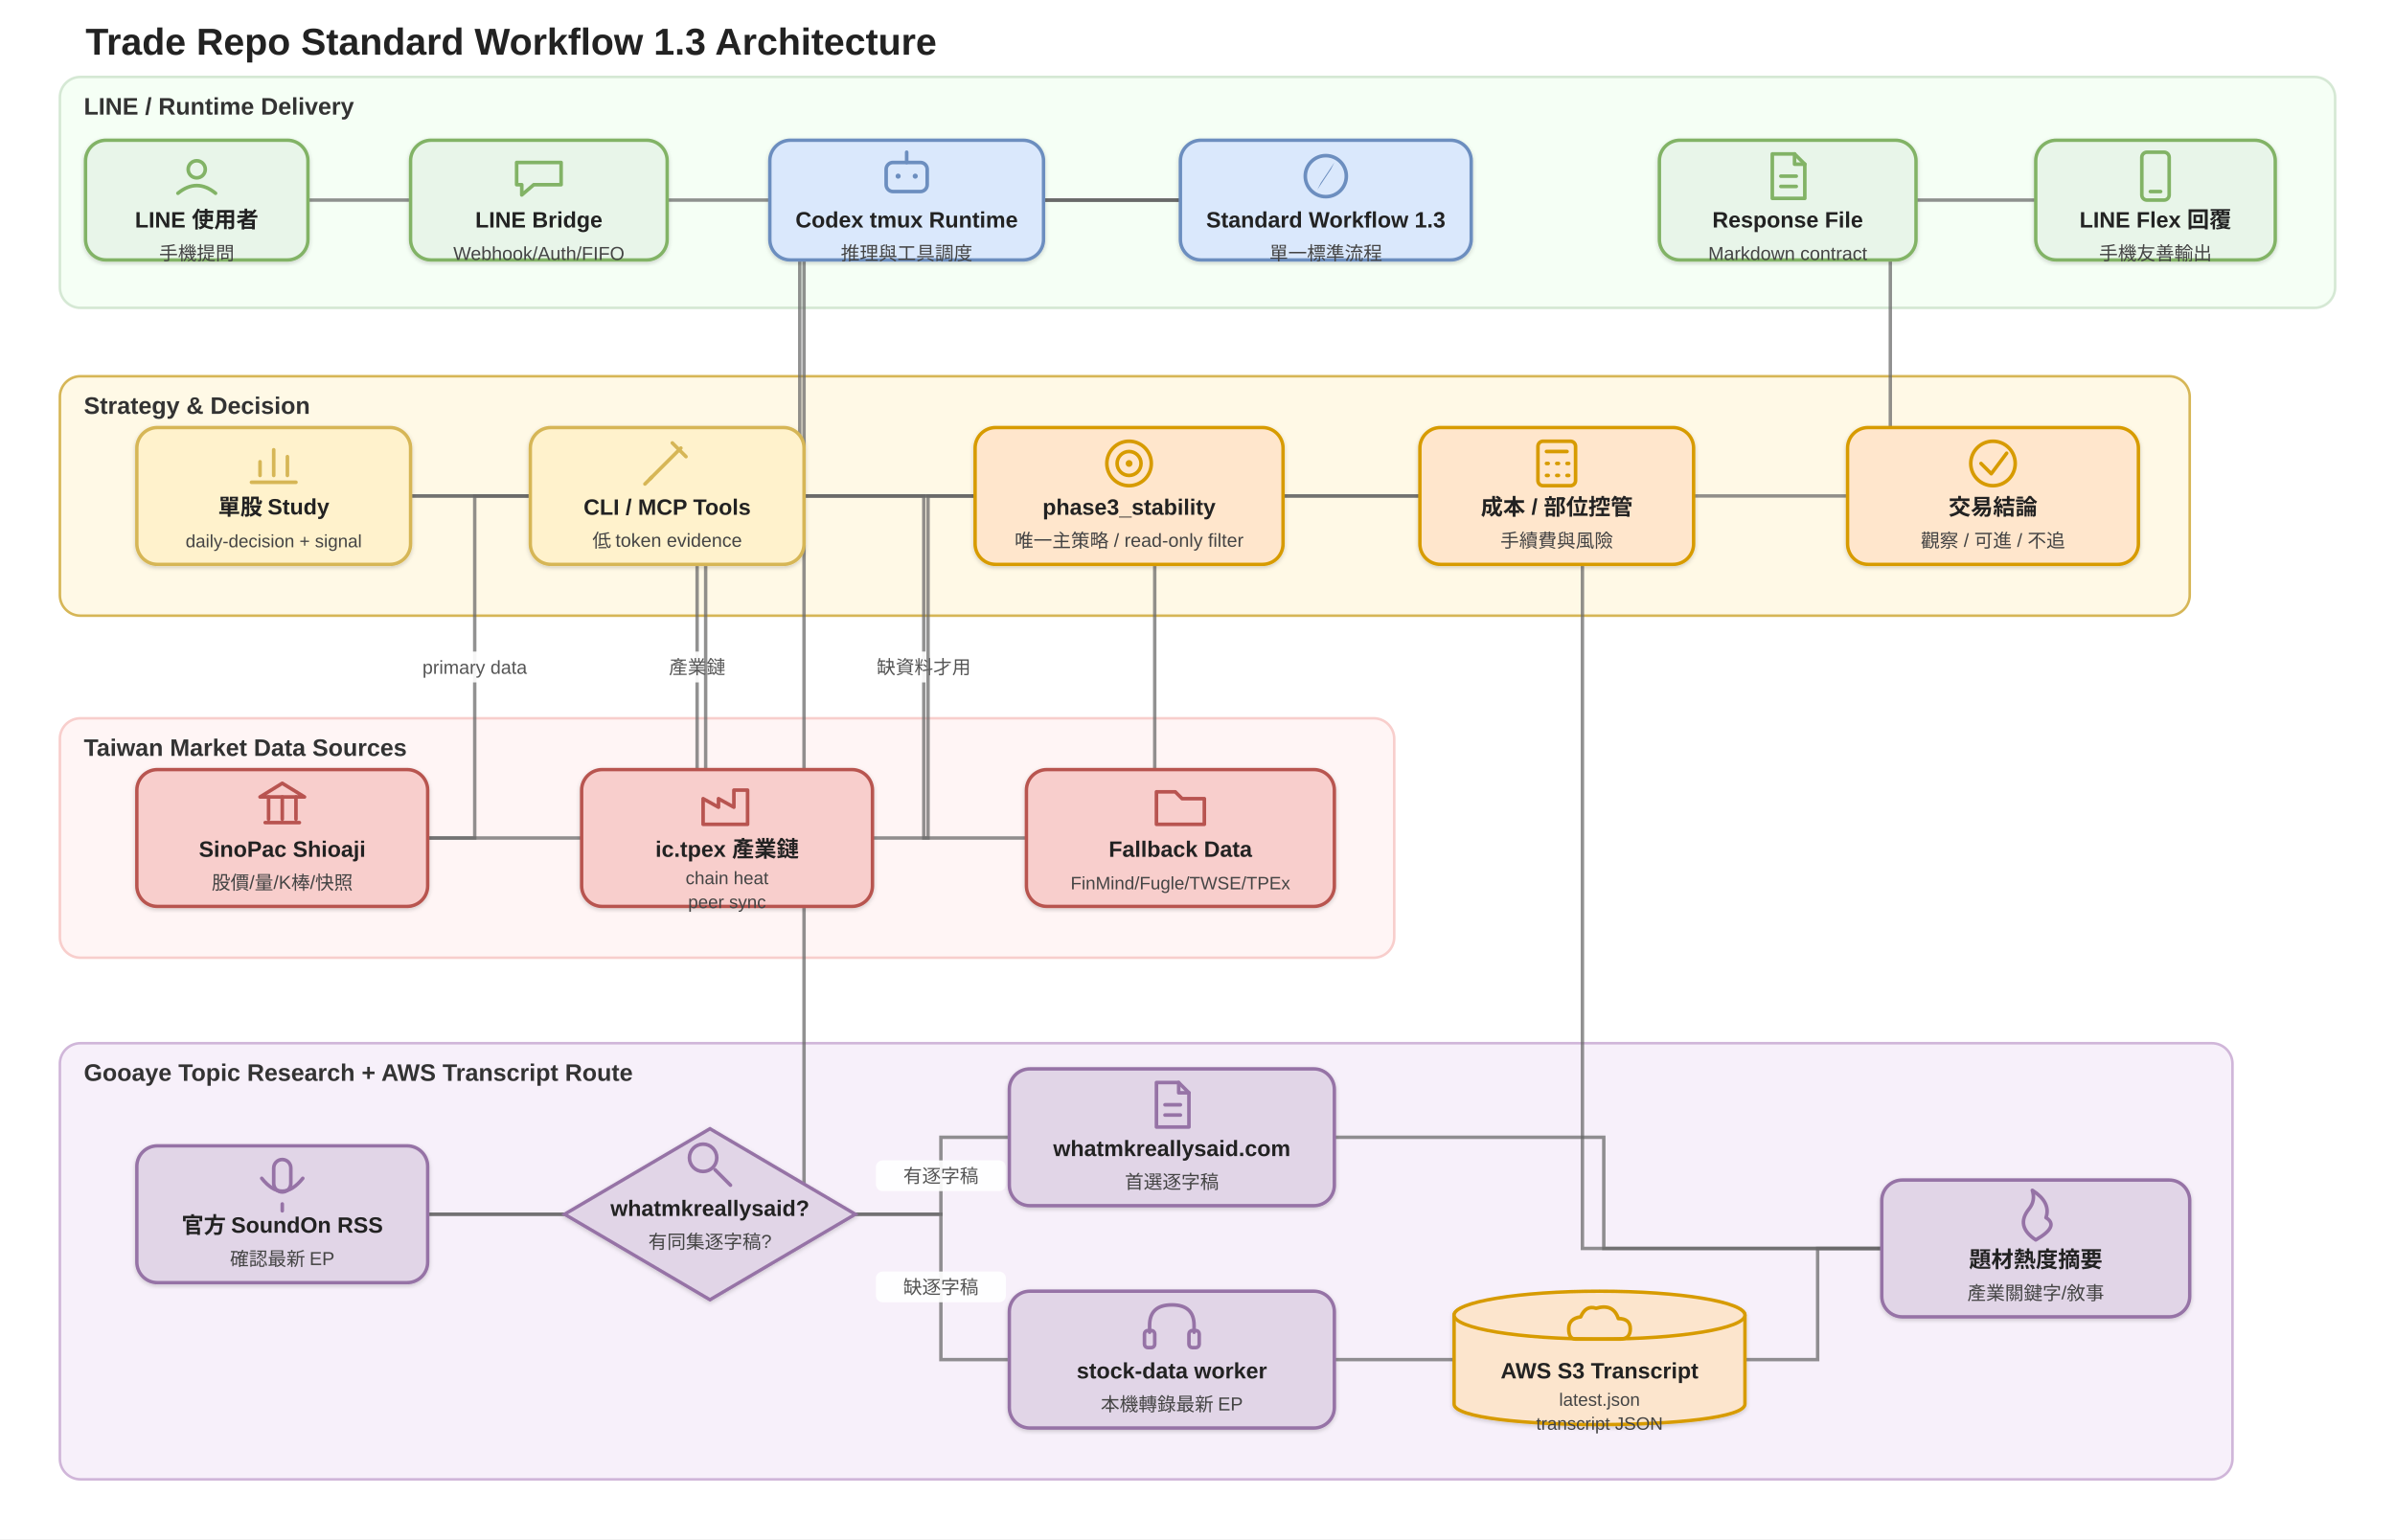
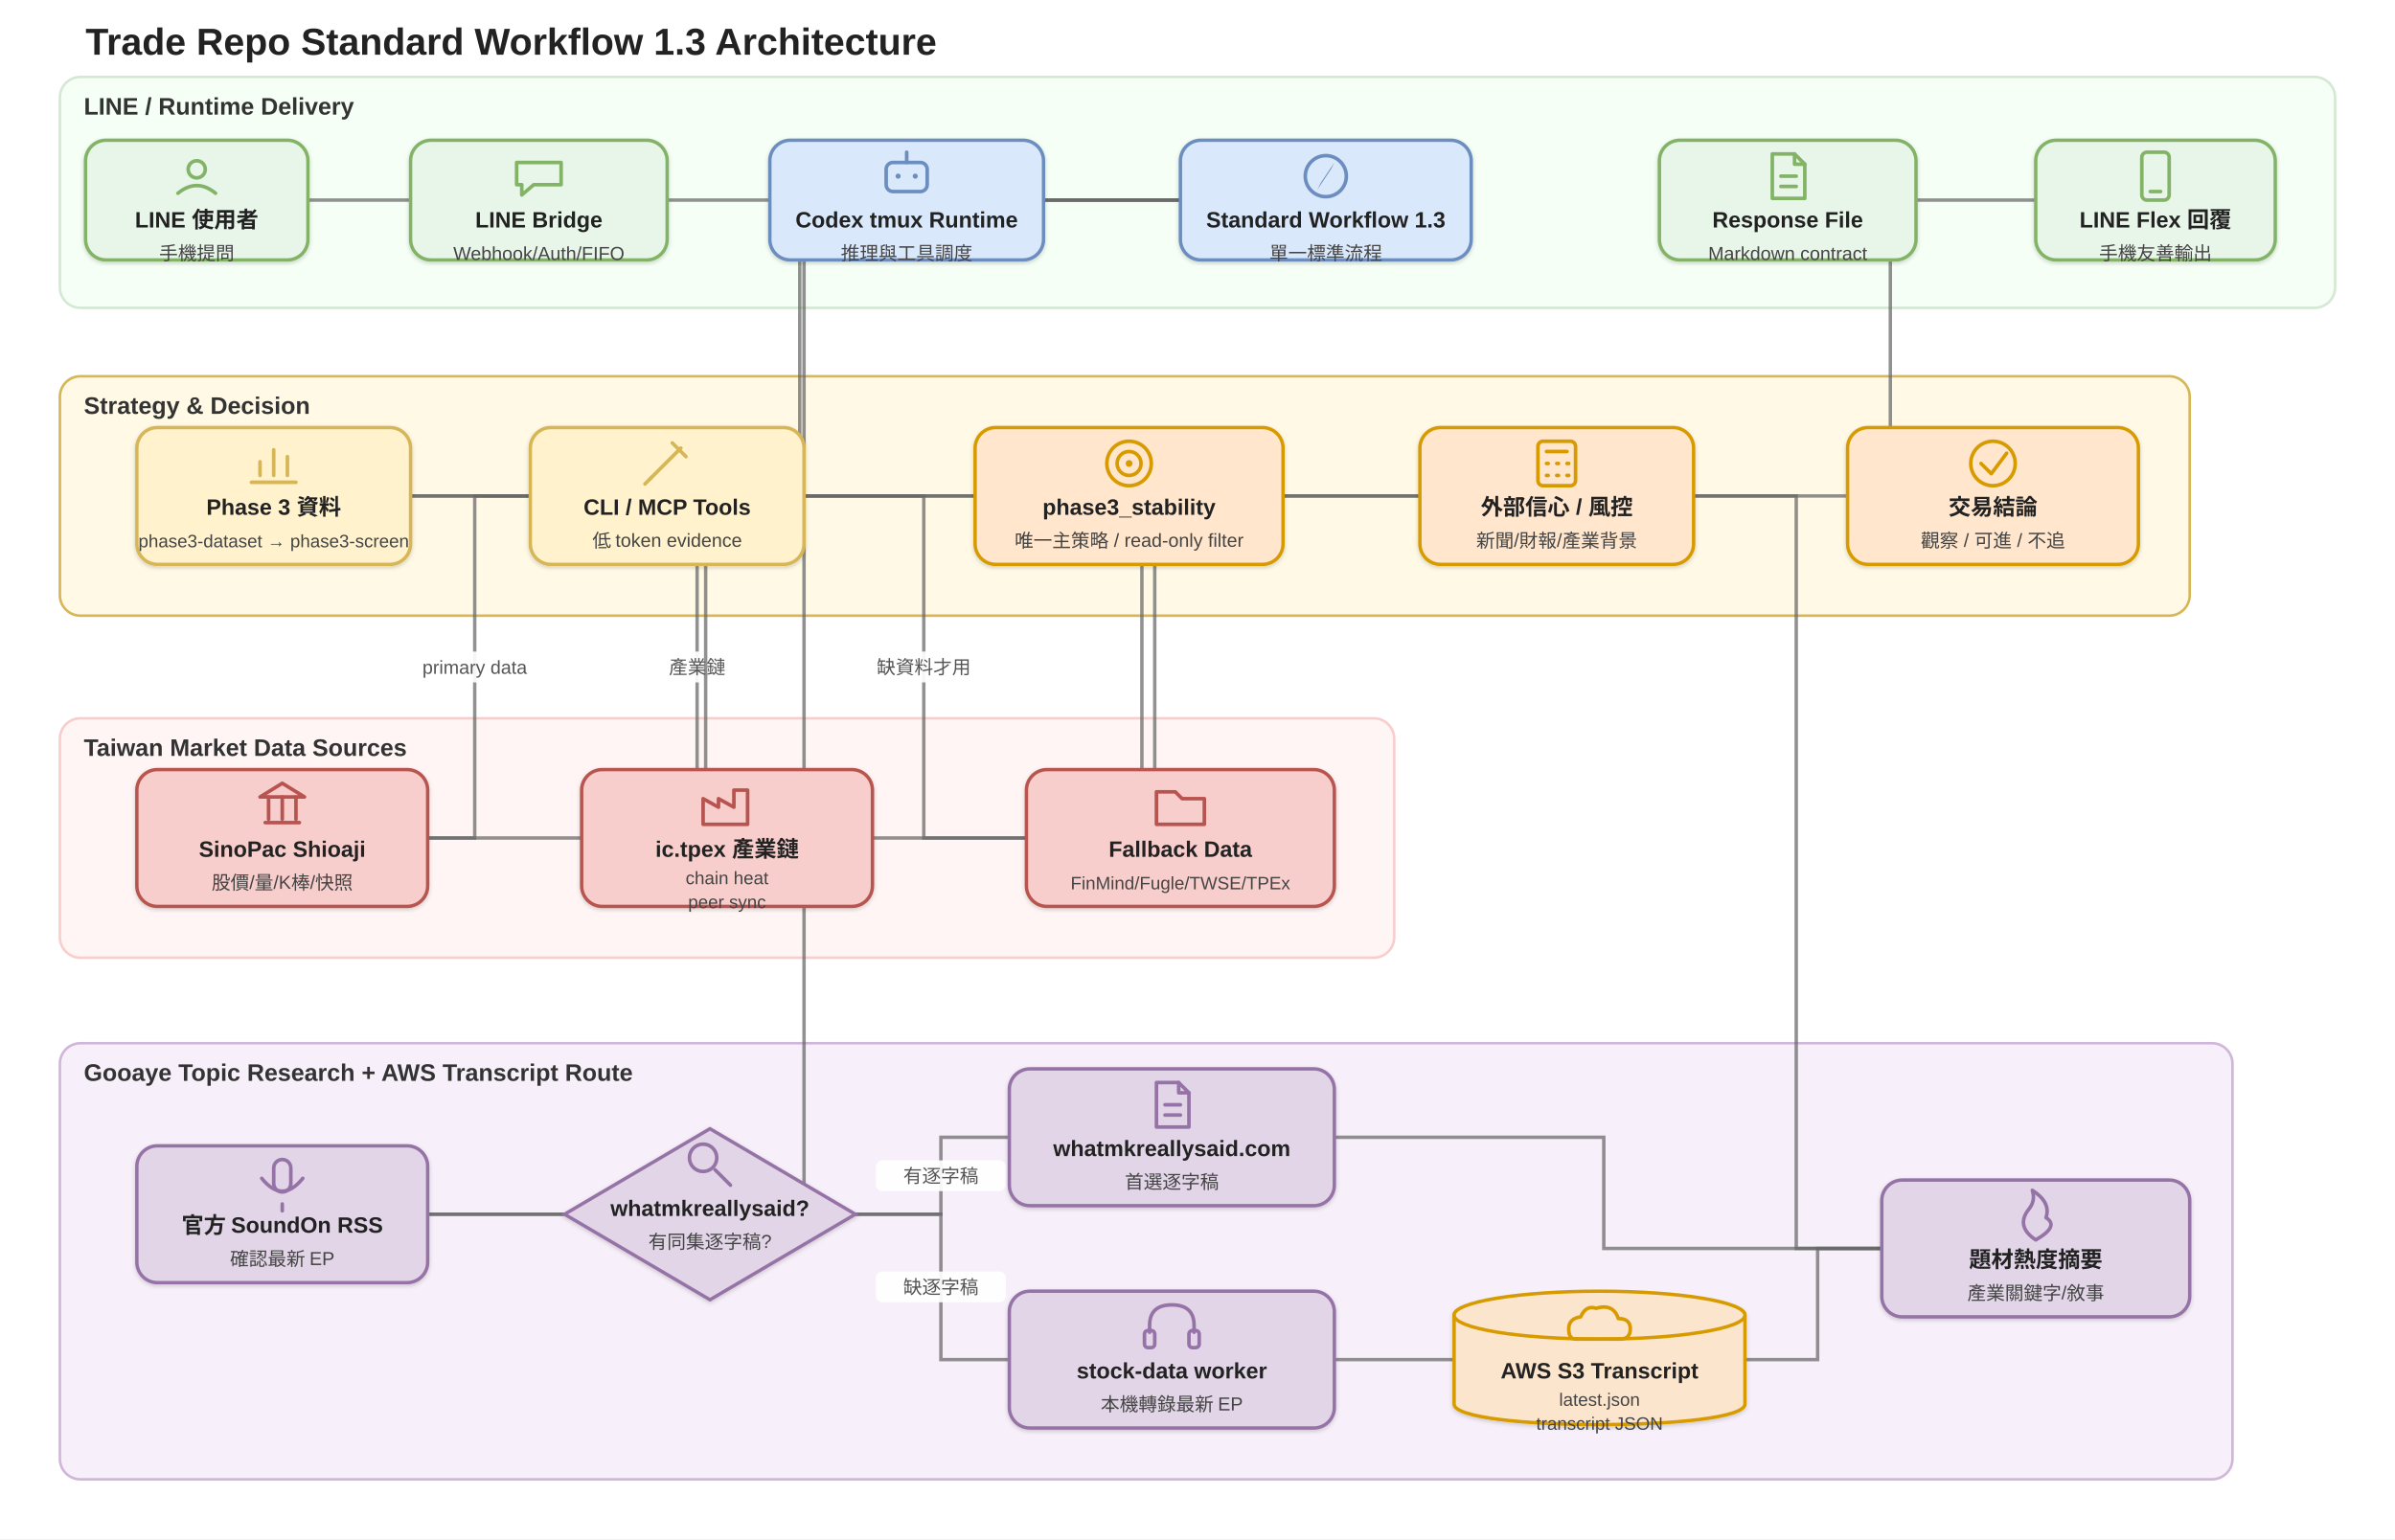
<svg xmlns="http://www.w3.org/2000/svg" width="1400" height="900" viewBox="0 0 1400 900" role="img" aria-labelledby="title desc">
  <defs>
    <marker id="arrow" viewBox="0 0 10 10" refX="9" refY="5" markerWidth="7" markerHeight="7" orient="auto-start-reverse">
      <path d="M 0 0 L 10 5 L 0 10 z" fill="#555" />
    </marker>
    <filter id="cardShadow" x="-5%" y="-5%" width="110%" height="110%">
      <feDropShadow dx="0" dy="1" stdDeviation="1.2" flood-opacity="0.18" />
    </filter>
  </defs>
  <rect width="1400" height="900" fill="#ffffff" />
  <text x="50" y="32" font-family="Arial, sans-serif" font-size="22" font-weight="700" fill="#222">Trade Repo Standard Workflow 1.3 Architecture</text>
  <rect x="35" y="45" width="1330" height="135" rx="12" fill="#F5FFF5" stroke="#D5E8D4" stroke-width="1.5" />
  <text x="49" y="67" font-family="Arial, sans-serif" font-size="14" font-weight="700" fill="#333">LINE / Runtime Delivery</text>
  <rect x="35" y="220" width="1245" height="140" rx="12" fill="#FFF9E6" stroke="#D6B656" stroke-width="1.5" />
  <text x="49" y="242" font-family="Arial, sans-serif" font-size="14" font-weight="700" fill="#333">Strategy &amp; Decision</text>
  <rect x="35" y="420" width="780" height="140" rx="12" fill="#FFF5F5" stroke="#F8CECC" stroke-width="1.5" />
  <text x="49" y="442" font-family="Arial, sans-serif" font-size="14" font-weight="700" fill="#333">Taiwan Market Data Sources</text>
  <rect x="35" y="610" width="1270" height="255" rx="12" fill="#F7F0FA" stroke="#D0B6D9" stroke-width="1.5" />
  <text x="49" y="632" font-family="Arial, sans-serif" font-size="14" font-weight="700" fill="#333">Gooaye Topic Research + AWS Transcript Route</text>
  <path d="M 115.0 117.0 L 215.0 117.0 L 215.0 117.0 L 315.0 117.0" fill="none" stroke="#666" stroke-width="2" opacity="0.72" marker-end="url(#arrow)" />
  <path d="M 315.0 117.0 L 422.5 117.0 L 422.5 117.0 L 530.0 117.0" fill="none" stroke="#666" stroke-width="2" opacity="0.72" marker-end="url(#arrow)" />
  <path d="M 530.0 117.0 L 652.5 117.0 L 652.5 117.0 L 775.0 117.0" fill="none" stroke="#666" stroke-width="2" opacity="0.72" marker-end="url(#arrow)" />
  <path d="M 775.0 117.0 L 467.5 117.0 L 467.5 290.0 L 160.0 290.0" fill="none" stroke="#666" stroke-width="2" opacity="0.72" marker-end="url(#arrow)" />
  <path d="M 160.0 290.0 L 275.0 290.0 L 275.0 290.0 L 390.0 290.0" fill="none" stroke="#666" stroke-width="2" opacity="0.72" marker-end="url(#arrow)" />
  <path d="M 390.0 290.0 L 525.0 290.0 L 525.0 290.0 L 660.0 290.0" fill="none" stroke="#666" stroke-width="2" opacity="0.72" marker-end="url(#arrow)" />
  <path d="M 775.0 117.0 L 470.0 117.0 L 470.0 710.0 L 165.0 710.0" fill="none" stroke="#666" stroke-width="2" opacity="0.72" marker-end="url(#arrow)" />
  <path d="M 165.0 710.0 L 290.0 710.0 L 290.0 710.0 L 415.0 710.0" fill="none" stroke="#666" stroke-width="2" opacity="0.72" marker-end="url(#arrow)" />
  <path d="M 415.0 710.0 L 550.0 710.0 L 550.0 665.0 L 685.0 665.0" fill="none" stroke="#666" stroke-width="2" opacity="0.72" marker-end="url(#arrow)" />
  <rect x="512.0" y="678.5" width="76" height="18" rx="4" fill="#fff" opacity="0.92" />
  <text x="550.0" y="691.5" text-anchor="middle" font-family="Arial, sans-serif" font-size="11" fill="#555">有逐字稿</text>
  <path d="M 415.0 710.0 L 550.0 710.0 L 550.0 795.0 L 685.0 795.0" fill="none" stroke="#666" stroke-width="2" opacity="0.72" marker-end="url(#arrow)" />
  <rect x="512.0" y="743.5" width="76" height="18" rx="4" fill="#fff" opacity="0.92" />
  <text x="550.0" y="756.5" text-anchor="middle" font-family="Arial, sans-serif" font-size="11" fill="#555">缺逐字稿</text>
  <path d="M 685.0 795.0 L 810.0 795.0 L 810.0 795.0 L 935.0 795.0" fill="none" stroke="#666" stroke-width="2" opacity="0.72" marker-end="url(#arrow)" />
  <path d="M 935.0 795.0 L 1062.5 795.0 L 1062.5 730.0 L 1190.0 730.0" fill="none" stroke="#666" stroke-width="2" opacity="0.72" marker-end="url(#arrow)" />
  <path d="M 685.0 665.0 L 937.5 665.0 L 937.5 730.0 L 1190.0 730.0" fill="none" stroke="#666" stroke-width="2" opacity="0.72" marker-end="url(#arrow)" />
-   <path d="M 1190.0 730.0 L 925.0 730.0 L 925.0 290.0 L 660.0 290.0" fill="none" stroke="#666" stroke-width="2" opacity="0.72" marker-end="url(#arrow)" />
+   <path d="M 1190.0 730.0 L 1050.0 730.0 L 1050.0 290.0 L 910.0 290.0" fill="none" stroke="#666" stroke-width="2" opacity="0.72" marker-end="url(#arrow)" />
  <path d="M 390.0 290.0 L 277.5 290.0 L 277.5 490.0 L 165.0 490.0" fill="none" stroke="#666" stroke-width="2" opacity="0.72" marker-end="url(#arrow)" />
  <rect x="239.5" y="381.0" width="76" height="18" rx="4" fill="#fff" opacity="0.92" />
  <text x="277.5" y="394.0" text-anchor="middle" font-family="Arial, sans-serif" font-size="11" fill="#555">primary data</text>
  <path d="M 390.0 290.0 L 407.5 290.0 L 407.5 490.0 L 425.0 490.0" fill="none" stroke="#666" stroke-width="2" opacity="0.72" marker-end="url(#arrow)" />
  <rect x="369.5" y="381.0" width="76" height="18" rx="4" fill="#fff" opacity="0.92" />
  <text x="407.5" y="394.0" text-anchor="middle" font-family="Arial, sans-serif" font-size="11" fill="#555">產業鏈</text>
  <path d="M 390.0 290.0 L 540.0 290.0 L 540.0 490.0 L 690.0 490.0" fill="none" stroke="#666" stroke-width="2" opacity="0.72" marker-end="url(#arrow)" />
  <rect x="502.0" y="381.0" width="76" height="18" rx="4" fill="#fff" opacity="0.92" />
  <text x="540.0" y="394.0" text-anchor="middle" font-family="Arial, sans-serif" font-size="11" fill="#555">缺資料才用</text>
  <path d="M 165.0 490.0 L 412.5 490.0 L 412.5 290.0 L 660.0 290.0" fill="none" stroke="#666" stroke-width="2" opacity="0.72" marker-end="url(#arrow)" />
-   <path d="M 425.0 490.0 L 542.5 490.0 L 542.5 290.0 L 660.0 290.0" fill="none" stroke="#666" stroke-width="2" opacity="0.72" marker-end="url(#arrow)" />
+   <path d="M 425.0 490.0 L 667.5 490.0 L 667.5 290.0 L 910.0 290.0" fill="none" stroke="#666" stroke-width="2" opacity="0.72" marker-end="url(#arrow)" />
  <path d="M 690.0 490.0 L 675.0 490.0 L 675.0 290.0 L 660.0 290.0" fill="none" stroke="#666" stroke-width="2" opacity="0.72" marker-end="url(#arrow)" />
  <path d="M 660.0 290.0 L 785.0 290.0 L 785.0 290.0 L 910.0 290.0" fill="none" stroke="#666" stroke-width="2" opacity="0.72" marker-end="url(#arrow)" />
  <path d="M 910.0 290.0 L 1037.5 290.0 L 1037.5 290.0 L 1165.0 290.0" fill="none" stroke="#666" stroke-width="2" opacity="0.72" marker-end="url(#arrow)" />
  <path d="M 1165.0 290.0 L 1105.0 290.0 L 1105.0 117.0 L 1045.0 117.0" fill="none" stroke="#666" stroke-width="2" opacity="0.72" marker-end="url(#arrow)" />
  <path d="M 1045.0 117.0 L 1152.5 117.0 L 1152.5 117.0 L 1260.0 117.0" fill="none" stroke="#666" stroke-width="2" opacity="0.72" marker-end="url(#arrow)" />
  <rect x="50" y="82" width="130" height="70" rx="12" fill="#E8F5E9" stroke="#82B366" stroke-width="2" filter="url(#cardShadow)" />
  <circle cx="115.0" cy="99" r="5" fill="none" stroke="#82B366" stroke-width="2.1" stroke-linecap="round" stroke-linejoin="round" />
  <path d="M 104.0 113 Q 115.0 104 126.0 113" fill="none" stroke="#82B366" stroke-width="2.1" stroke-linecap="round" stroke-linejoin="round" />
  <text x="115.0" y="133" text-anchor="middle" font-family="Arial, sans-serif" font-size="13" font-weight="700" fill="#222">LINE 使用者</text>
  <text x="115.0" y="152" text-anchor="middle" font-family="Arial, sans-serif" font-size="11" fill="#444">手機提問</text>
  <rect x="240" y="82" width="150" height="70" rx="12" fill="#E8F5E9" stroke="#82B366" stroke-width="2" filter="url(#cardShadow)" />
  <path d="M 302.0 95 H 328.0 V 108 H 312.0 L 305.0 114 V 108 H 302.0 Z" fill="none" stroke="#82B366" stroke-width="2.1" stroke-linecap="round" stroke-linejoin="round" />
  <text x="315.0" y="133" text-anchor="middle" font-family="Arial, sans-serif" font-size="13" font-weight="700" fill="#222">LINE Bridge</text>
  <text x="315.0" y="152" text-anchor="middle" font-family="Arial, sans-serif" font-size="11" fill="#444">Webhook/Auth/FIFO</text>
  <rect x="450" y="82" width="160" height="70" rx="12" fill="#DAE8FC" stroke="#6C8EBF" stroke-width="2" filter="url(#cardShadow)" />
  <rect x="518.0" y="95" width="24" height="17" rx="4" fill="none" stroke="#6C8EBF" stroke-width="2.1" stroke-linecap="round" stroke-linejoin="round" />
  <path d="M 530.0 95 V 89" fill="none" stroke="#6C8EBF" stroke-width="2.1" stroke-linecap="round" stroke-linejoin="round" />
  <circle cx="525.0" cy="103" r="1.5" fill="#6C8EBF" />
  <circle cx="535.0" cy="103" r="1.5" fill="#6C8EBF" />
  <text x="530.0" y="133" text-anchor="middle" font-family="Arial, sans-serif" font-size="13" font-weight="700" fill="#222">Codex tmux Runtime</text>
  <text x="530.0" y="152" text-anchor="middle" font-family="Arial, sans-serif" font-size="11" fill="#444">推理與工具調度</text>
  <rect x="690" y="82" width="170" height="70" rx="12" fill="#DAE8FC" stroke="#6C8EBF" stroke-width="2" filter="url(#cardShadow)" />
  <circle cx="775.0" cy="103" r="12" fill="none" stroke="#6C8EBF" stroke-width="2.1" stroke-linecap="round" stroke-linejoin="round" />
  <path d="M 780.0 95 L 772.0 107 L 770.0 111 L 778.0 99 Z" fill="#6C8EBF" />
  <text x="775.0" y="133" text-anchor="middle" font-family="Arial, sans-serif" font-size="13" font-weight="700" fill="#222">Standard Workflow 1.3</text>
  <text x="775.0" y="152" text-anchor="middle" font-family="Arial, sans-serif" font-size="11" fill="#444">單一標準流程</text>
  <rect x="970" y="82" width="150" height="70" rx="12" fill="#E8F5E9" stroke="#82B366" stroke-width="2" filter="url(#cardShadow)" />
  <path d="M 1036.0 90 H 1049.0 L 1055.0 96 V 116 H 1036.0 Z" fill="none" stroke="#82B366" stroke-width="2.1" stroke-linecap="round" stroke-linejoin="round" />
  <path d="M 1049.0 90 V 96 H 1055.0" fill="none" stroke="#82B366" stroke-width="2.1" stroke-linecap="round" stroke-linejoin="round" />
  <path d="M 1041.0 103 H 1050.0 M 1041.0 109 H 1050.0" fill="none" stroke="#82B366" stroke-width="2.1" stroke-linecap="round" stroke-linejoin="round" />
  <text x="1045.0" y="133" text-anchor="middle" font-family="Arial, sans-serif" font-size="13" font-weight="700" fill="#222">Response File</text>
  <text x="1045.0" y="152" text-anchor="middle" font-family="Arial, sans-serif" font-size="11" fill="#444">Markdown contract</text>
  <rect x="1190" y="82" width="140" height="70" rx="12" fill="#E8F5E9" stroke="#82B366" stroke-width="2" filter="url(#cardShadow)" />
  <rect x="1252.0" y="89" width="16" height="28" rx="3" fill="none" stroke="#82B366" stroke-width="2.1" stroke-linecap="round" stroke-linejoin="round" />
  <path d="M 1257.0 112 H 1263.0" fill="none" stroke="#82B366" stroke-width="2.1" stroke-linecap="round" stroke-linejoin="round" />
  <text x="1260.0" y="133" text-anchor="middle" font-family="Arial, sans-serif" font-size="13" font-weight="700" fill="#222">LINE Flex 回覆</text>
  <text x="1260.0" y="152" text-anchor="middle" font-family="Arial, sans-serif" font-size="11" fill="#444">手機友善輸出</text>
  <rect x="80" y="250" width="160" height="80" rx="12" fill="#FFF2CC" stroke="#D6B656" stroke-width="2" filter="url(#cardShadow)" />
  <path d="M 147.0 282 H 173.0" fill="none" stroke="#D6B656" stroke-width="2.1" stroke-linecap="round" stroke-linejoin="round" />
  <path d="M 152.0 278 V 270 M 160.0 278 V 263 M 168.0 278 V 267" fill="none" stroke="#D6B656" stroke-width="2.1" stroke-linecap="round" stroke-linejoin="round" />
-   <text x="160.0" y="301" text-anchor="middle" font-family="Arial, sans-serif" font-size="13" font-weight="700" fill="#222">單股 Study</text>
-   <text x="160.0" y="320" text-anchor="middle" font-family="Arial, sans-serif" font-size="10.5" fill="#444">daily-decision + signal</text>
+   <text x="160.0" y="301" text-anchor="middle" font-family="Arial, sans-serif" font-size="13" font-weight="700" fill="#222">Phase 3 資料</text>
+   <text x="160.0" y="320" text-anchor="middle" font-family="Arial, sans-serif" font-size="10.5" fill="#444">phase3-dataset → phase3-screen</text>
  <rect x="310" y="250" width="160" height="80" rx="12" fill="#FFF2CC" stroke="#D6B656" stroke-width="2" filter="url(#cardShadow)" />
  <path d="M 380.0 280 L 398.0 262" fill="none" stroke="#D6B656" stroke-width="2.1" stroke-linecap="round" stroke-linejoin="round" />
  <path d="M 393.0 259 L 401.0 267" fill="none" stroke="#D6B656" stroke-width="2.1" stroke-linecap="round" stroke-linejoin="round" />
  <path d="M 377.0 283 L 381.0 279" fill="none" stroke="#D6B656" stroke-width="2.1" stroke-linecap="round" stroke-linejoin="round" />
  <text x="390.0" y="301" text-anchor="middle" font-family="Arial, sans-serif" font-size="13" font-weight="700" fill="#222">CLI / MCP Tools</text>
  <text x="390.0" y="320" text-anchor="middle" font-family="Arial, sans-serif" font-size="11" fill="#444">低 token evidence</text>
  <rect x="570" y="250" width="180" height="80" rx="12" fill="#FFE6CC" stroke="#D79B00" stroke-width="2" filter="url(#cardShadow)" />
  <circle cx="660.0" cy="271" r="13" fill="none" stroke="#D79B00" stroke-width="2.1" stroke-linecap="round" stroke-linejoin="round" />
  <circle cx="660.0" cy="271" r="7" fill="none" stroke="#D79B00" stroke-width="2.1" stroke-linecap="round" stroke-linejoin="round" />
  <circle cx="660.0" cy="271" r="2" fill="#D79B00" />
  <text x="660.0" y="301" text-anchor="middle" font-family="Arial, sans-serif" font-size="13" font-weight="700" fill="#222">phase3_stability</text>
  <text x="660.0" y="320" text-anchor="middle" font-family="Arial, sans-serif" font-size="11" fill="#444">唯一主策略 / read-only filter</text>
  <rect x="830" y="250" width="160" height="80" rx="12" fill="#FFE6CC" stroke="#D79B00" stroke-width="2" filter="url(#cardShadow)" />
  <rect x="899.0" y="258" width="22" height="26" rx="3" fill="none" stroke="#D79B00" stroke-width="2.1" stroke-linecap="round" stroke-linejoin="round" />
  <path d="M 904.0 264 H 916.0" fill="none" stroke="#D79B00" stroke-width="2.1" stroke-linecap="round" stroke-linejoin="round" />
  <path d="M 904.0 271 H 905.0 M 910.0 271 H 911.0 M 916.0 271 H 917.0 M 904.0 278 H 905.0 M 910.0 278 H 911.0 M 916.0 278 H 917.0" fill="none" stroke="#D79B00" stroke-width="2.1" stroke-linecap="round" stroke-linejoin="round" />
-   <text x="910.0" y="301" text-anchor="middle" font-family="Arial, sans-serif" font-size="13" font-weight="700" fill="#222">成本 / 部位控管</text>
-   <text x="910.0" y="320" text-anchor="middle" font-family="Arial, sans-serif" font-size="11" fill="#444">手續費與風險</text>
+   <text x="910.0" y="301" text-anchor="middle" font-family="Arial, sans-serif" font-size="13" font-weight="700" fill="#222">外部信心 / 風控</text>
+   <text x="910.0" y="320" text-anchor="middle" font-family="Arial, sans-serif" font-size="11" fill="#444">新聞/財報/產業背景</text>
  <rect x="1080" y="250" width="170" height="80" rx="12" fill="#FFE6CC" stroke="#D79B00" stroke-width="2" filter="url(#cardShadow)" />
  <circle cx="1165.0" cy="271" r="13" fill="none" stroke="#D79B00" stroke-width="2.1" stroke-linecap="round" stroke-linejoin="round" />
  <path d="M 1158.0 271 L 1164.0 277 L 1173.0 265" fill="none" stroke="#D79B00" stroke-width="2.1" stroke-linecap="round" stroke-linejoin="round" />
  <text x="1165.0" y="301" text-anchor="middle" font-family="Arial, sans-serif" font-size="13" font-weight="700" fill="#222">交易結論</text>
  <text x="1165.0" y="320" text-anchor="middle" font-family="Arial, sans-serif" font-size="11" fill="#444">觀察 / 可進 / 不追</text>
  <rect x="80" y="450" width="170" height="80" rx="12" fill="#F8CECC" stroke="#B85450" stroke-width="2" filter="url(#cardShadow)" />
  <path d="M 152.0 466 L 165.0 458 L 178.0 466 Z" fill="none" stroke="#B85450" stroke-width="2.1" stroke-linecap="round" stroke-linejoin="round" />
  <path d="M 155.0 481 H 175.0 M 157.0 466 V 479 M 165.0 466 V 479 M 173.0 466 V 479" fill="none" stroke="#B85450" stroke-width="2.1" stroke-linecap="round" stroke-linejoin="round" />
  <text x="165.0" y="501" text-anchor="middle" font-family="Arial, sans-serif" font-size="13" font-weight="700" fill="#222">SinoPac Shioaji</text>
  <text x="165.0" y="520" text-anchor="middle" font-family="Arial, sans-serif" font-size="11" fill="#444">股價/量/K棒/快照</text>
  <rect x="340" y="450" width="170" height="80" rx="12" fill="#F8CECC" stroke="#B85450" stroke-width="2" filter="url(#cardShadow)" />
  <path d="M 411.0 482 V 467 L 420.0 472 V 467 L 429.0 472 V 462 H 437.0 V 482 Z" fill="none" stroke="#B85450" stroke-width="2.1" stroke-linecap="round" stroke-linejoin="round" />
  <text x="425.0" y="501" text-anchor="middle" font-family="Arial, sans-serif" font-size="13" font-weight="700" fill="#222">ic.tpex 產業鏈</text>
  <text x="425.0" y="517" text-anchor="middle" font-family="Arial, sans-serif" font-size="10.5" fill="#444">chain heat</text>
  <text x="425.0" y="531" text-anchor="middle" font-family="Arial, sans-serif" font-size="10.5" fill="#444">peer sync</text>
  <rect x="600" y="450" width="180" height="80" rx="12" fill="#F8CECC" stroke="#B85450" stroke-width="2" filter="url(#cardShadow)" />
  <path d="M 676.0 463 H 687.0 L 691.0 467 H 704.0 V 482 H 676.0 Z" fill="none" stroke="#B85450" stroke-width="2.1" stroke-linecap="round" stroke-linejoin="round" />
  <text x="690.0" y="501" text-anchor="middle" font-family="Arial, sans-serif" font-size="13" font-weight="700" fill="#222">Fallback Data</text>
  <text x="690.0" y="520" text-anchor="middle" font-family="Arial, sans-serif" font-size="10.5" fill="#444">FinMind/Fugle/TWSE/TPEx</text>
  <rect x="80" y="670" width="170" height="80" rx="12" fill="#E1D5E7" stroke="#9673A6" stroke-width="2" filter="url(#cardShadow)" />
  <rect x="160.0" y="678" width="10" height="19" rx="5" fill="none" stroke="#9673A6" stroke-width="2.1" stroke-linecap="round" stroke-linejoin="round" />
  <path d="M 153.0 689 Q 165.0 704 177.0 689 M 165.0 704 V 708" fill="none" stroke="#9673A6" stroke-width="2.1" stroke-linecap="round" stroke-linejoin="round" />
  <text x="165.0" y="721" text-anchor="middle" font-family="Arial, sans-serif" font-size="13" font-weight="700" fill="#222">官方 SoundOn RSS</text>
  <text x="165.0" y="740" text-anchor="middle" font-family="Arial, sans-serif" font-size="11" fill="#444">確認最新 EP</text>
  <polygon points="415.0,660 500,710.0 415.0,760 330,710.0" fill="#E1D5E7" stroke="#9673A6" stroke-width="2" filter="url(#cardShadow)" />
  <circle cx="411.0" cy="677" r="8" fill="none" stroke="#9673A6" stroke-width="2.1" stroke-linecap="round" stroke-linejoin="round" />
  <path d="M 418.0 684 L 427.0 693" fill="none" stroke="#9673A6" stroke-width="2.1" stroke-linecap="round" stroke-linejoin="round" />
  <text x="415.0" y="711" text-anchor="middle" font-family="Arial, sans-serif" font-size="13" font-weight="700" fill="#222">whatmkreallysaid?</text>
  <text x="415.0" y="730" text-anchor="middle" font-family="Arial, sans-serif" font-size="11" fill="#444">有同集逐字稿?</text>
  <rect x="590" y="625" width="190" height="80" rx="12" fill="#E1D5E7" stroke="#9673A6" stroke-width="2" filter="url(#cardShadow)" />
  <path d="M 676.0 633 H 689.0 L 695.0 639 V 659 H 676.0 Z" fill="none" stroke="#9673A6" stroke-width="2.1" stroke-linecap="round" stroke-linejoin="round" />
  <path d="M 689.0 633 V 639 H 695.0" fill="none" stroke="#9673A6" stroke-width="2.1" stroke-linecap="round" stroke-linejoin="round" />
  <path d="M 681.0 646 H 690.0 M 681.0 652 H 690.0" fill="none" stroke="#9673A6" stroke-width="2.1" stroke-linecap="round" stroke-linejoin="round" />
  <text x="685.0" y="676" text-anchor="middle" font-family="Arial, sans-serif" font-size="13" font-weight="700" fill="#222">whatmkreallysaid.com</text>
  <text x="685.0" y="695" text-anchor="middle" font-family="Arial, sans-serif" font-size="11" fill="#444">首選逐字稿</text>
  <rect x="590" y="755" width="190" height="80" rx="12" fill="#E1D5E7" stroke="#9673A6" stroke-width="2" filter="url(#cardShadow)" />
  <path d="M 672.0 779 V 775 Q 672.0 763 685.0 763 Q 698.0 763 698.0 775 V 779" fill="none" stroke="#9673A6" stroke-width="2.1" stroke-linecap="round" stroke-linejoin="round" />
  <rect x="669.0" y="778" width="6" height="10" rx="2" fill="none" stroke="#9673A6" stroke-width="2.1" stroke-linecap="round" stroke-linejoin="round" />
  <rect x="695.0" y="778" width="6" height="10" rx="2" fill="none" stroke="#9673A6" stroke-width="2.1" stroke-linecap="round" stroke-linejoin="round" />
  <text x="685.0" y="806" text-anchor="middle" font-family="Arial, sans-serif" font-size="13" font-weight="700" fill="#222">stock-data worker</text>
  <text x="685.0" y="825" text-anchor="middle" font-family="Arial, sans-serif" font-size="11" fill="#444">本機轉錄最新 EP</text>
  <path d="M850,769 C850,753 1020,753 1020,769 L1020,821 C1020,837 850,837 850,821 Z" fill="#FCE5CD" stroke="#D79B00" stroke-width="2" filter="url(#cardShadow)" />
  <ellipse cx="935.0" cy="769" rx="85.0" ry="14" fill="#FCE5CD" stroke="#D79B00" stroke-width="2" />
  <path d="M 921.0 783 H 947.0 Q 953.0 783 953.0 777 Q 953.0 771 946.0 771 Q 943.0 762 933.0 765 Q 927.0 763 924.0 770 Q 917.0 771 917.0 777 Q 917.0 783 921.0 783" fill="none" stroke="#D79B00" stroke-width="2.1" stroke-linecap="round" stroke-linejoin="round" />
  <text x="935.0" y="806" text-anchor="middle" font-family="Arial, sans-serif" font-size="13" font-weight="700" fill="#222">AWS S3 Transcript</text>
  <text x="935.0" y="822" text-anchor="middle" font-family="Arial, sans-serif" font-size="10.5" fill="#444">latest.json</text>
  <text x="935.0" y="836" text-anchor="middle" font-family="Arial, sans-serif" font-size="10.5" fill="#444">transcript JSON</text>
  <rect x="1100" y="690" width="180" height="80" rx="12" fill="#E1D5E7" stroke="#9673A6" stroke-width="2" filter="url(#cardShadow)" />
  <path d="M 1190.0 725 Q 1178.0 717 1186.0 707 Q 1190.0 702 1188.0 696 Q 1199.0 703 1196.0 712 Q 1204.0 717 1190.0 725 Z" fill="none" stroke="#9673A6" stroke-width="2.1" stroke-linecap="round" stroke-linejoin="round" />
  <text x="1190.0" y="741" text-anchor="middle" font-family="Arial, sans-serif" font-size="13" font-weight="700" fill="#222">題材熱度摘要</text>
  <text x="1190.0" y="760" text-anchor="middle" font-family="Arial, sans-serif" font-size="11" fill="#444">產業關鍵字/敘事</text>
</svg>
